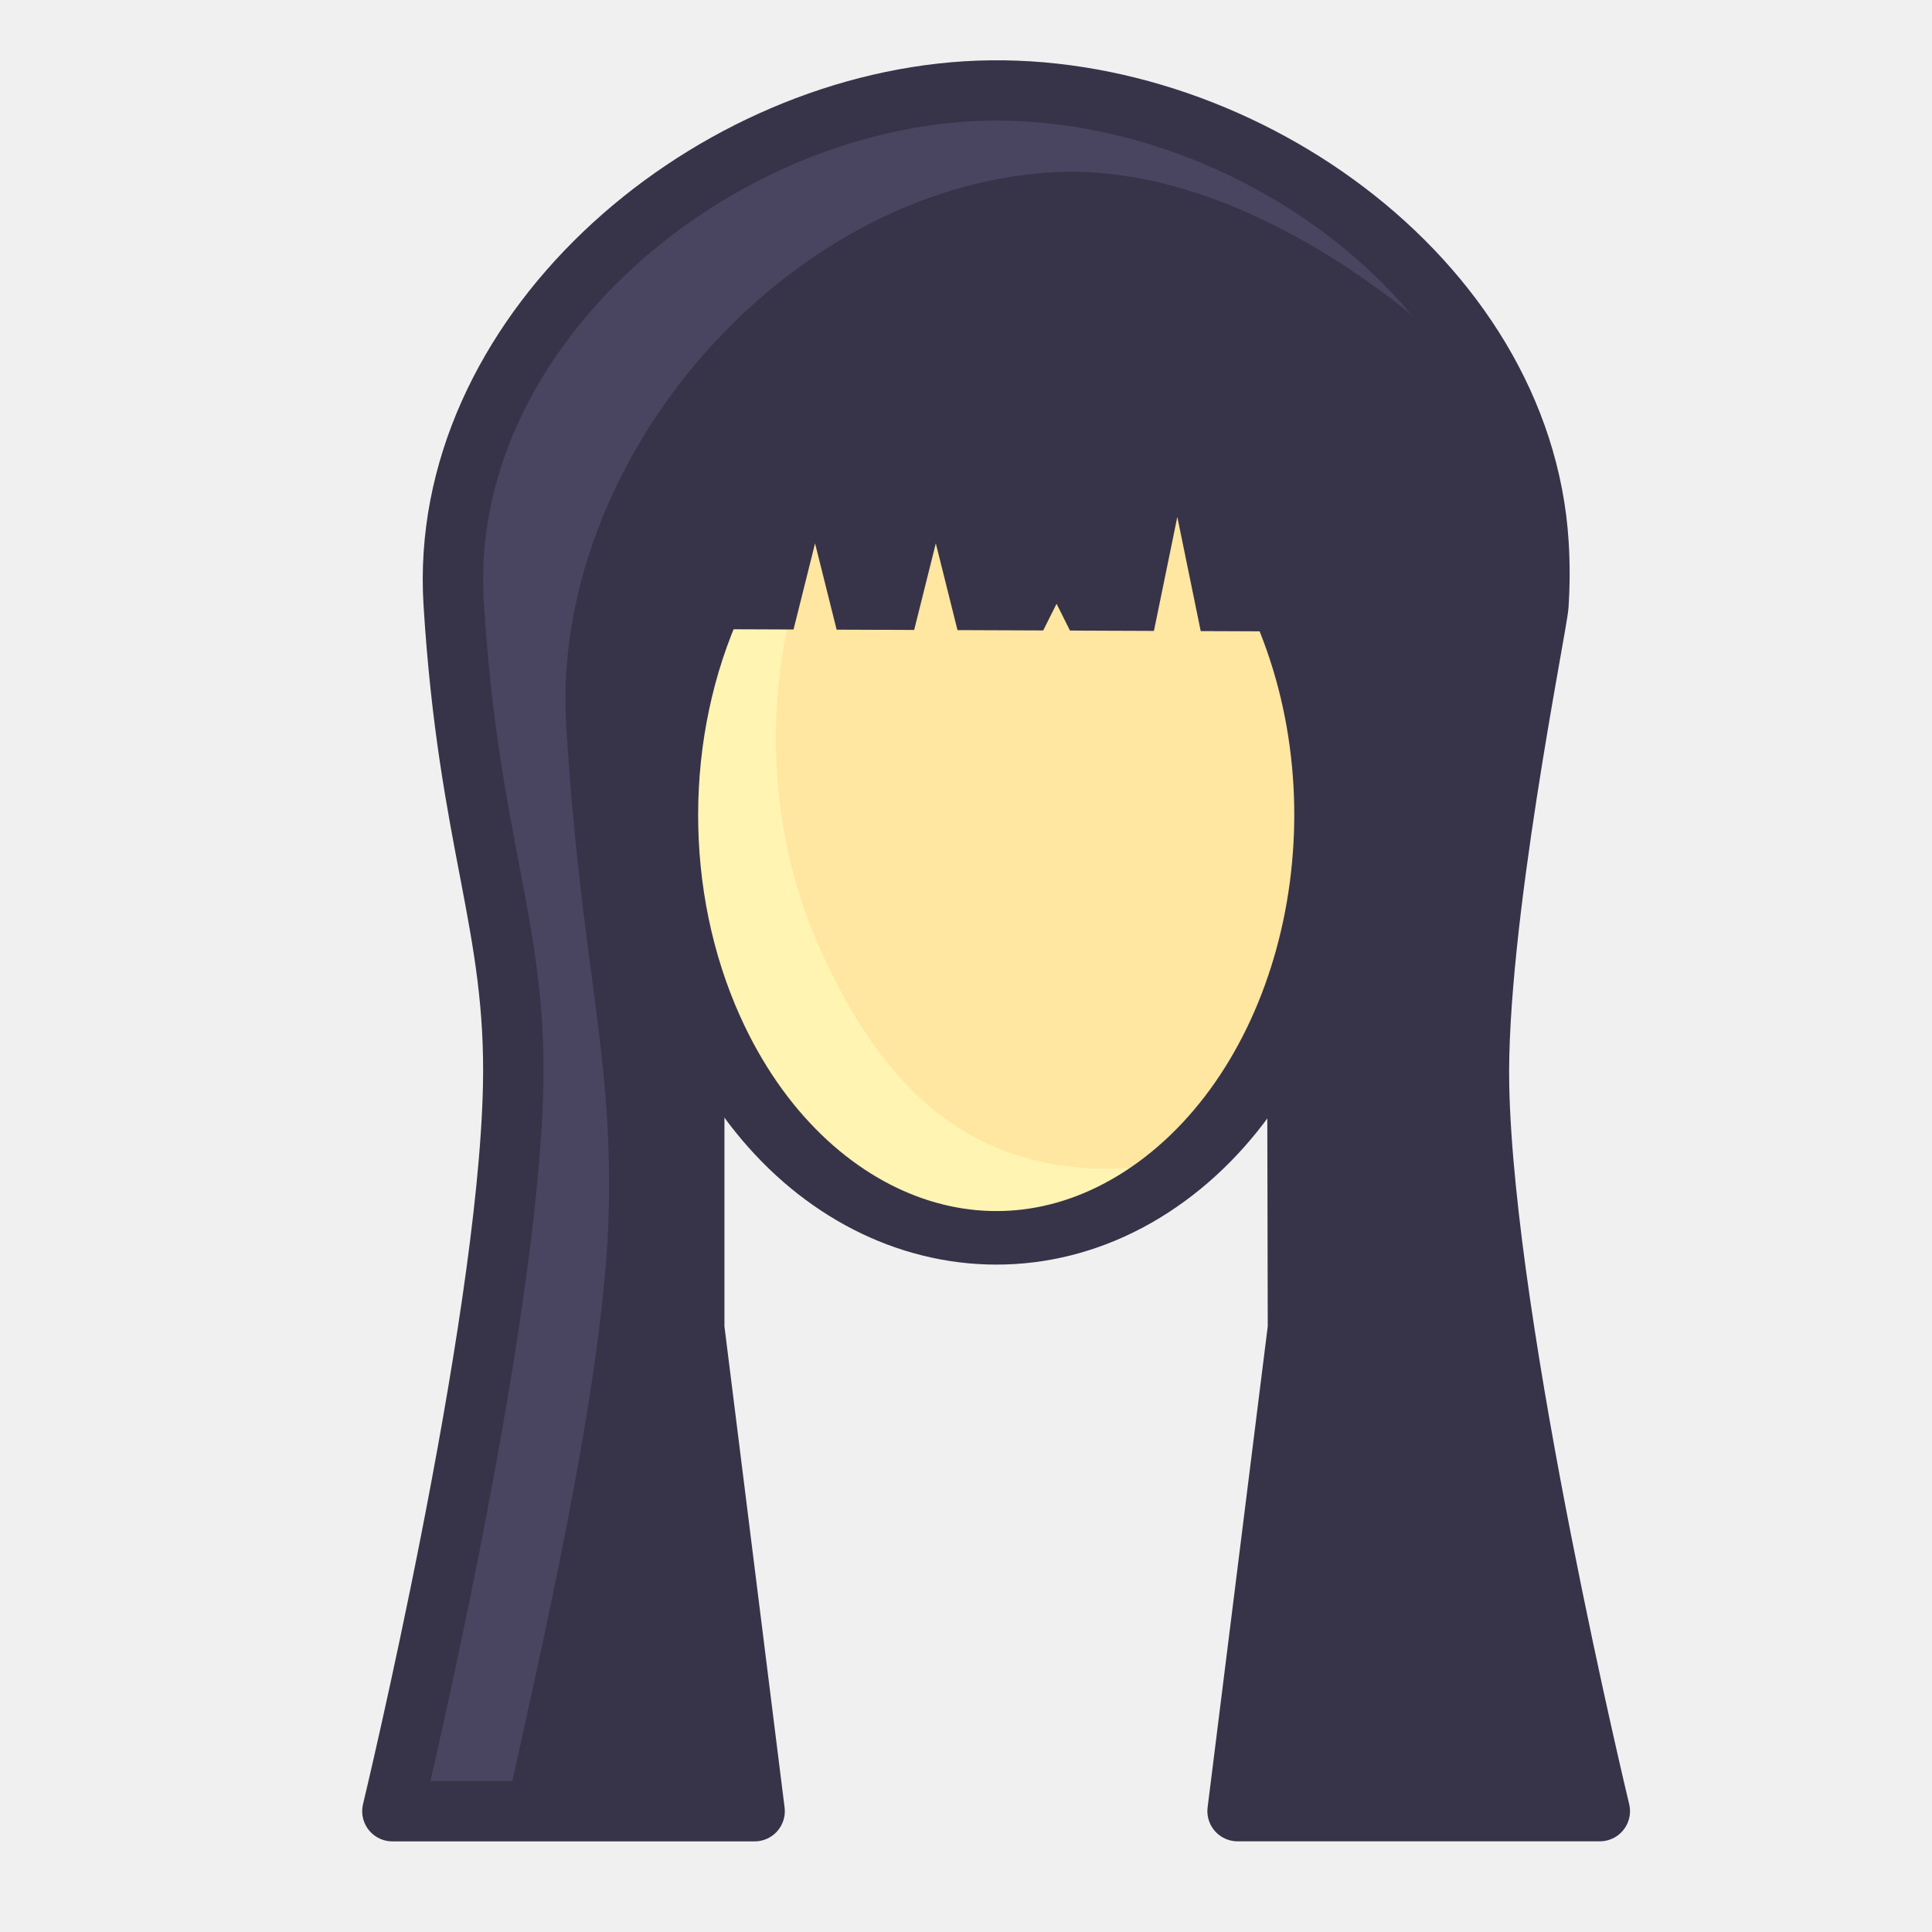
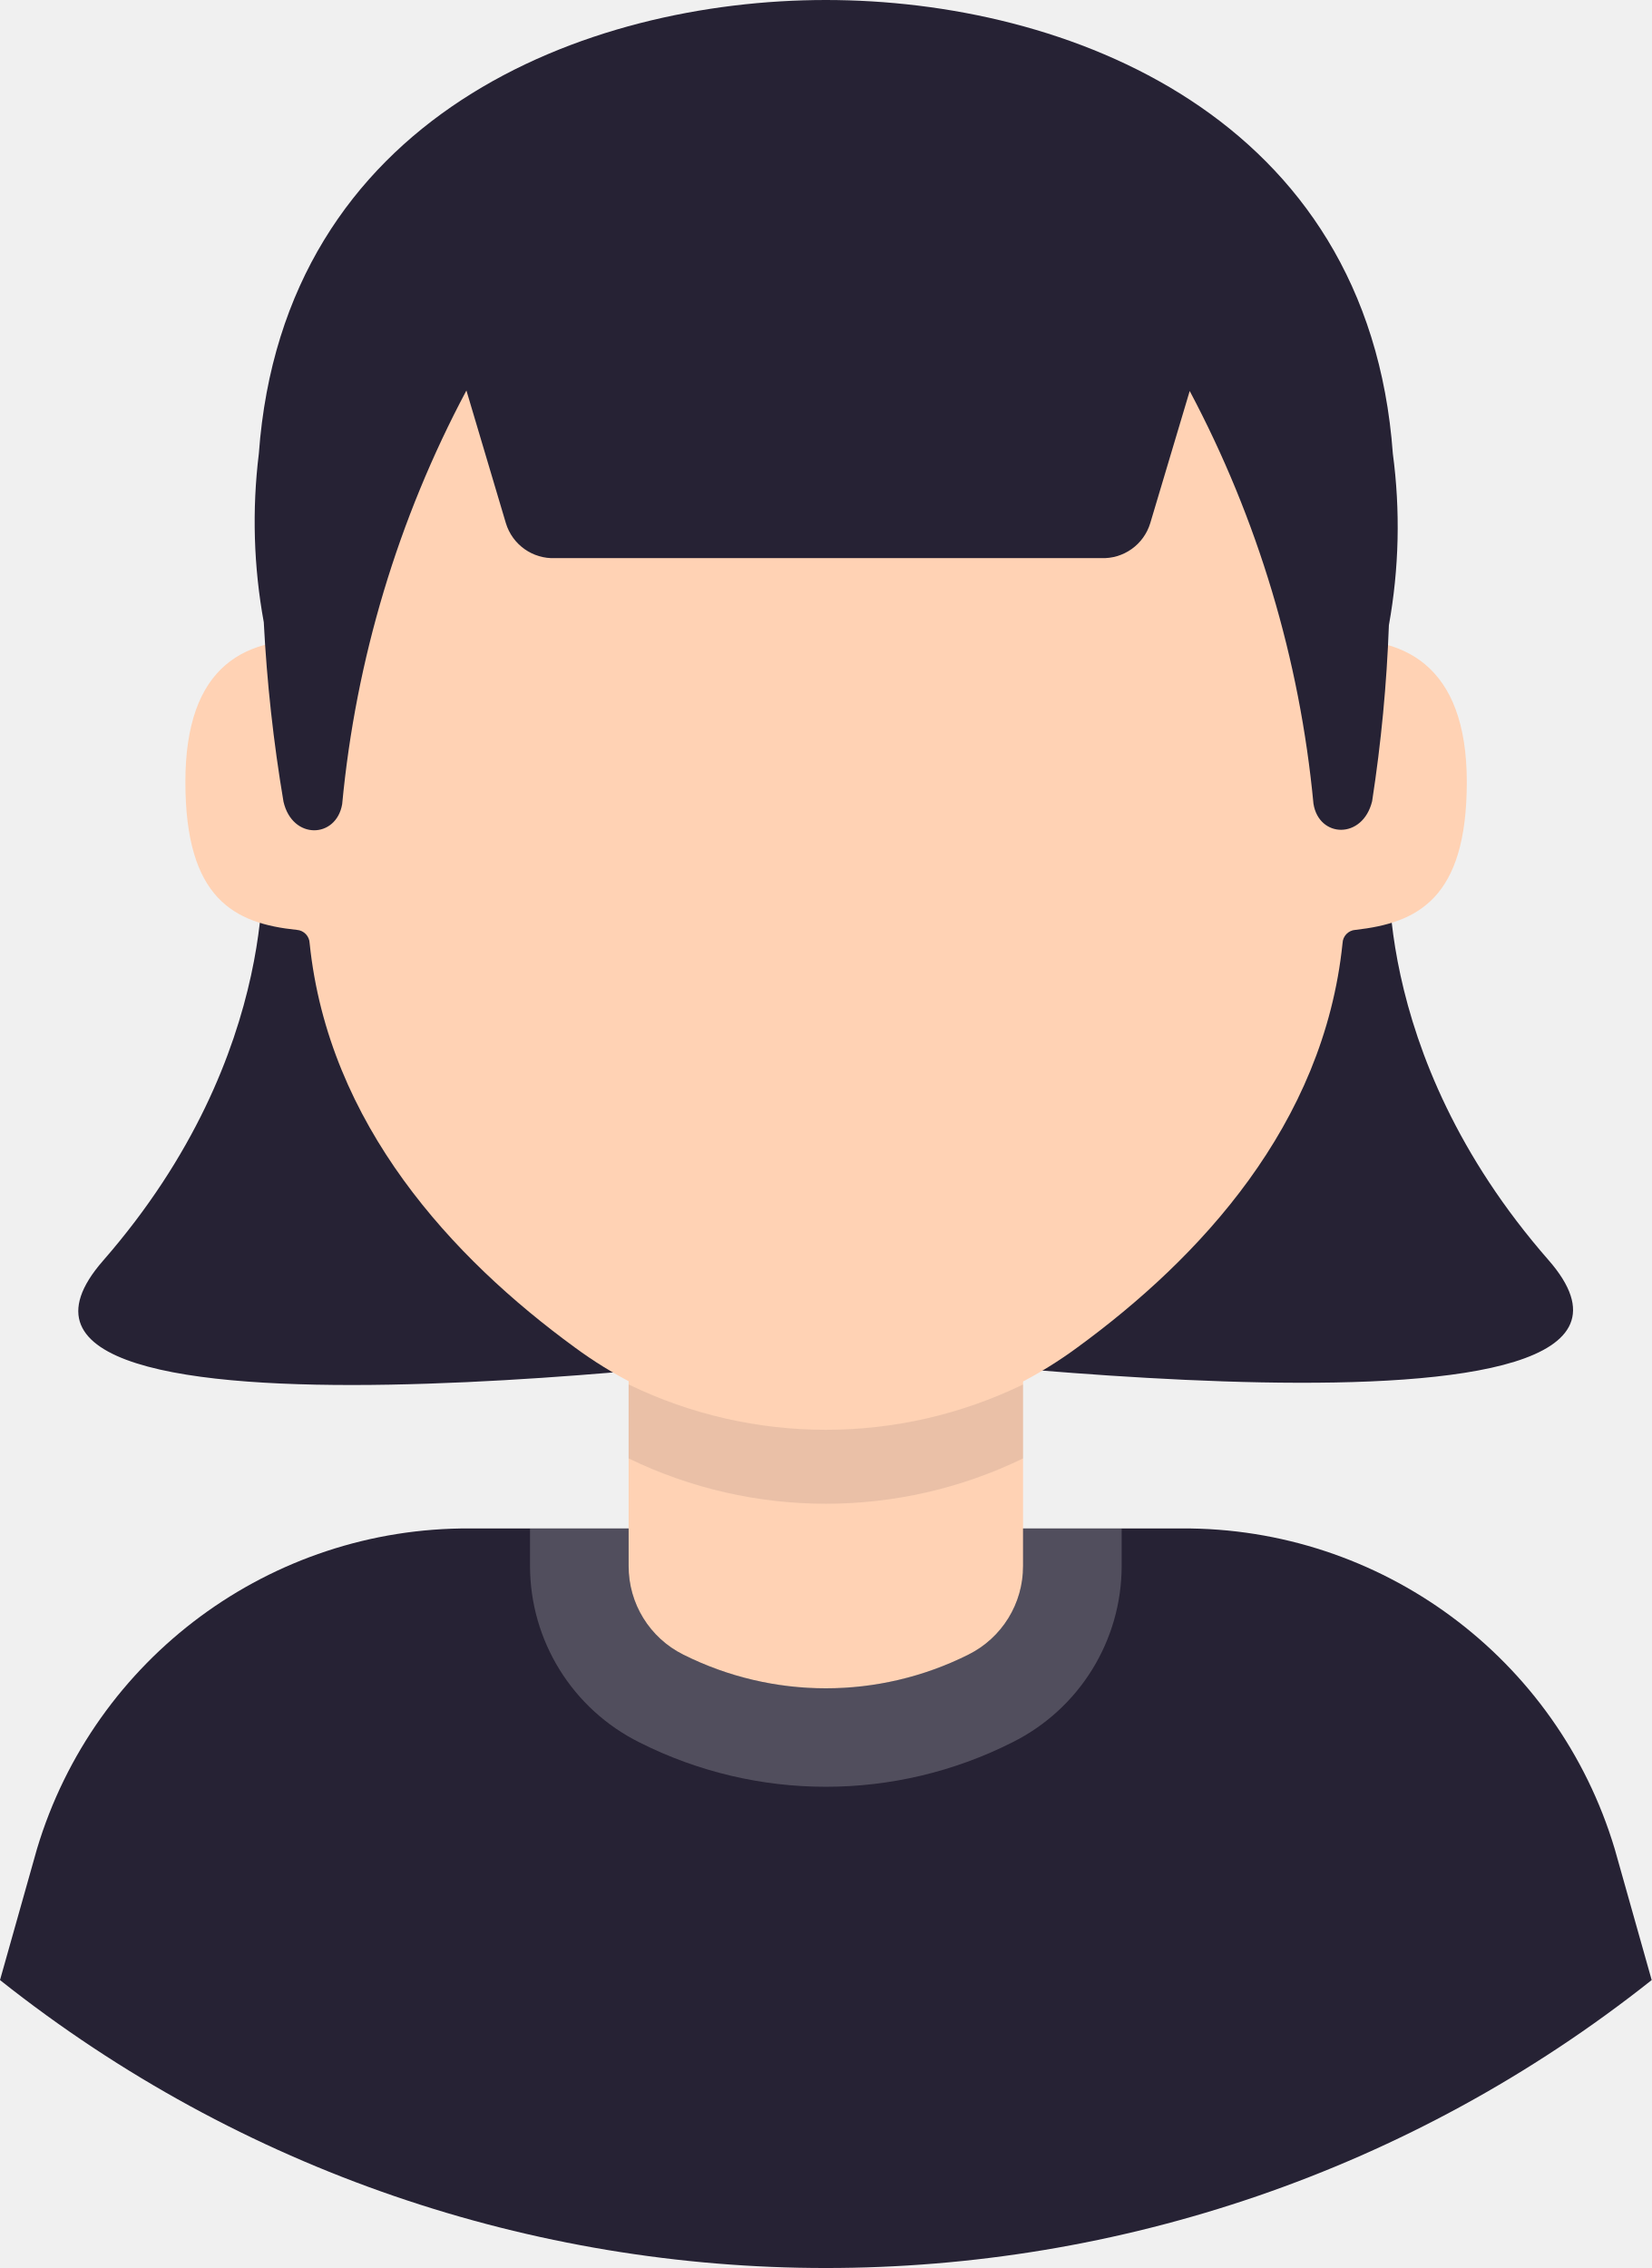
- <svg xmlns="http://www.w3.org/2000/svg" width="32" height="32" viewBox="0 0 32 32">
-   <g transform="translate(-229.5 -1436.362)">
-     <path fill="#373449" d="m 249.572,425.522 -9.238,-0.021 m -0.335,6.5 0,5.498 1,8 -6,0 c 0,0 1.913,-7.946 2,-12 0.058,-2.688 -0.737,-4.013 -0.985,-8.005 -0.273,-4.41 4.079,-8.206 8.489,-8.48 4.41,-0.273 9.207,3.08 9.48,7.489 0.021,0.341 0.02,0.683 -0.002,1.023 -0.022,0.34 -1.04,5.295 -0.983,7.972 0.086,4.054 2,12 2,12 l -6,0 1,-8 -0.012,-5.531" transform="translate(1 1020.862)" />
-     <path fill="#494561" d="m 245.5,417.5 c -4.41,0.273 -8.773,4.09 -8.5,8.5 0.248,3.992 1.058,5.312 1,8 -0.087,4.054 -2,12 -2,12 l 1.875,0 c 0.57,-2.608 1.648,-7.159 1.708,-9.969 0.058,-2.688 -0.456,-4.008 -0.704,-8 -0.273,-4.41 3.617,-8.902 8.027,-9.176 2.698,-0.167 5.543,1.717 7.406,3.676 -1.503,-3.119 -5.277,-5.251 -8.812,-5.031 z m -4.156,8.5 9.219,0.031 z m 1.406,2.031 9.25,0.031 z" transform="translate(0 1020.362)" />
-     <path fill="none" stroke="#373449" stroke-linecap="round" stroke-linejoin="round" d="m 249.572,425.522 -9.238,-0.021 m -0.335,6.5 0,5.498 1,8 -6,0 c 0,0 1.913,-7.946 2,-12 0.058,-2.688 -0.737,-4.013 -0.985,-8.005 -0.273,-4.41 4.079,-8.206 8.489,-8.48 4.41,-0.273 9.207,3.08 9.48,7.489 0.021,0.341 0.02,0.683 -0.002,1.023 -0.022,0.34 -1.04,5.295 -0.983,7.972 0.086,4.054 2,12 2,12 l -6,0 1,-8 -0.012,-5.531" transform="translate(1 1020.862)" />
-     <path fill="#ffe6a1" d="m 19.415,9.511 c 1.083,3.051 0.432,6.945 -1.454,8.698 -1.886,1.752 -4.292,0.699 -5.375,-2.352 -0.702,-1.977 -0.697,-4.41 0.012,-6.38 z" transform="matrix(1.39683 0 0 1.09873 223.65 1435.927)" />
-     <path fill="#fff4b2" d="m 241.25,425.969 c -0.991,2.164 -1.011,4.859 -0.031,7.031 1.513,3.353 4.897,4.488 7.531,2.562 0.153,-0.112 0.297,-0.217 0.438,-0.344 -3.42,0.665 -5.048,-1.159 -6.105,-3.5 -0.796,-1.764 -0.941,-3.866 -0.438,-5.75 z" transform="translate(0 1020.362)" />
-     <path fill="none" stroke="#373449" stroke-linecap="round" stroke-linejoin="round" stroke-width=".807" d="m 19.415,9.511 c 1.083,3.051 0.432,6.945 -1.454,8.698 -1.886,1.752 -4.292,0.699 -5.375,-2.352 -0.702,-1.977 -0.697,-4.41 0.012,-6.38 z" transform="matrix(1.39683 0 0 1.09873 223.65 1435.927)" />
-     <path fill="#ffe6a1" d="m 249,424.562 -0.5,2.438 1,0 z m -6,0.438 -0.5,2 1,0 z m 2,0 -0.5,2 1,0 z m 2,1 -0.5,1 1,0 z" transform="translate(0 1020.362)" />
+ <svg xmlns="http://www.w3.org/2000/svg" width="33.5" height="46" viewBox="0 0 33.5 46">
+   <g id="face_1_" data-name="face (1)" transform="translate(-15.25 -13)">
+     <path id="Path_7" data-name="Path 7" d="M46.66,38.56c-3.72-4.25-3.22-8.37-3.22-8.37-1-10.92-11-12.37-11.44-12.43h0c-.44.06-10.48,1.52-11.44,12.43,0,0,.49,4.13-3.22,8.38S31.68,40.42,32,40.38,50.34,42.78,46.66,38.56Zm2.09,14.6a26.94,26.94,0,0,1-33.5,0L16,50.5A9.12,9.12,0,0,1,24.79,44H39.21A9.12,9.12,0,0,1,48,50.5Z" fill="#262234" />
+     <path id="Path_8" data-name="Path 8" d="M32,15.21C43,15.21,42.1,26,42.1,26c1.62-.17,2.9.49,2.9,2.86s-1,2.86-2.26,3a.28.28,0,0,0-.26.27c-.38,3.69-2.9,6.39-5.38,8.2a8.59,8.59,0,0,1-10.19,0c-2.48-1.81-5-4.52-5.38-8.2a.28.28,0,0,0-.26-.27c-1.27-.13-2.26-.63-2.26-3s1.22-3,2.84-2.86C21.84,26,20.94,15.21,32,15.21Z" fill="#ffd2b4" />
+     <path id="Path_9" data-name="Path 9" d="M43.5,22.2C43,15.34,36.87,13,32,13s-11,2.34-11.5,9.2a11.32,11.32,0,0,0,.1,3.42,31.62,31.62,0,0,0,.4,3.64c.18.78,1.07.75,1.19.05a22.32,22.32,0,0,1,2.52-8.39l.8,2.69a1,1,0,0,0,1,.71H37.58a1,1,0,0,0,1-.71l.8-2.68a22.33,22.33,0,0,1,2.51,8.37c.11.7,1,.73,1.19-.05a30.769,30.769,0,0,0,.34-3.57A11.23,11.23,0,0,0,43.5,22.2Z" fill="#262234" />
+     <path id="Path_10" data-name="Path 10" d="M36,39v5.76a2,2,0,0,1-1.11,1.8h0a6.46,6.46,0,0,1-5.78,0h0A2,2,0,0,1,28,44.76V39Z" fill="#ffd2b4" />
+     <path id="Path_11" data-name="Path 11" d="M36,44v.76a2,2,0,0,1-1.11,1.8,6.48,6.48,0,0,1-5.78,0A2,2,0,0,1,28,44.76V44H26v.76a4,4,0,0,0,2.22,3.58,8.39,8.39,0,0,0,7.56,0A4,4,0,0,0,38,44.76V44Z" fill="#fff" opacity="0.2" />
+     <path id="Path_12" data-name="Path 12" d="M36,41.08v1.5a9.16,9.16,0,0,1-8,0v-1.5a9.16,9.16,0,0,0,8,0Z" fill="#262234" opacity="0.1" />
  </g>
</svg>
